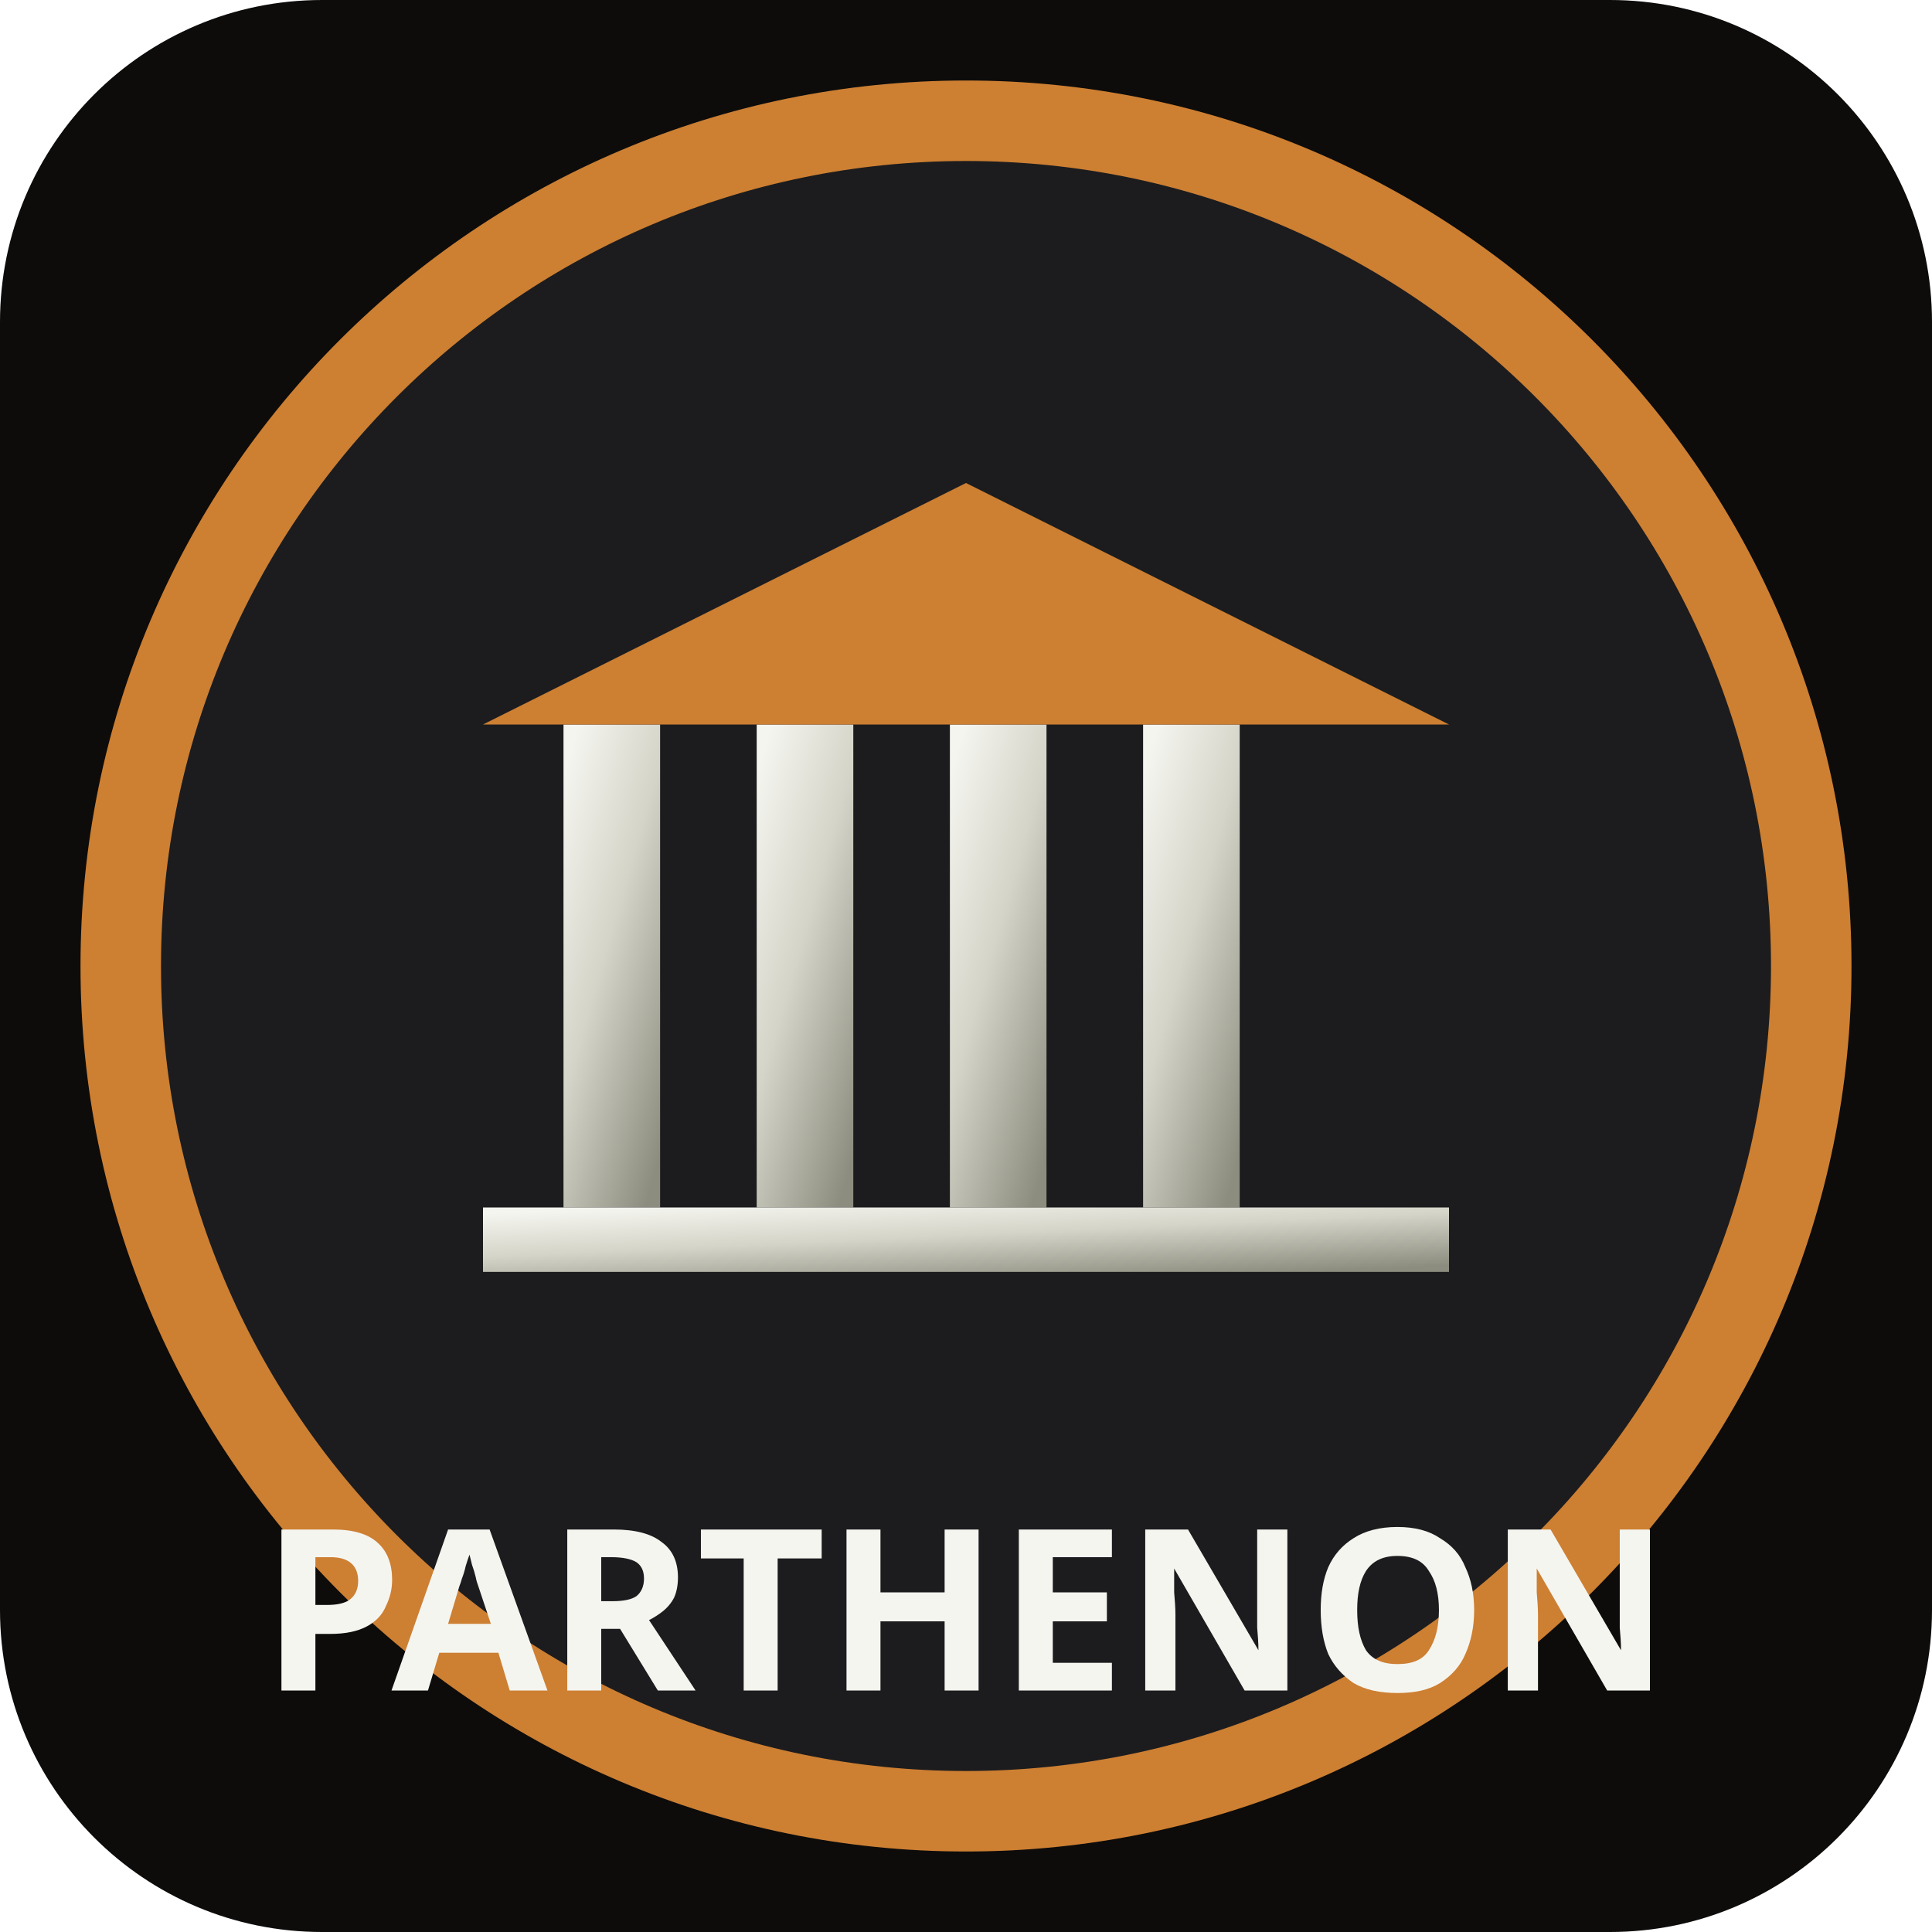
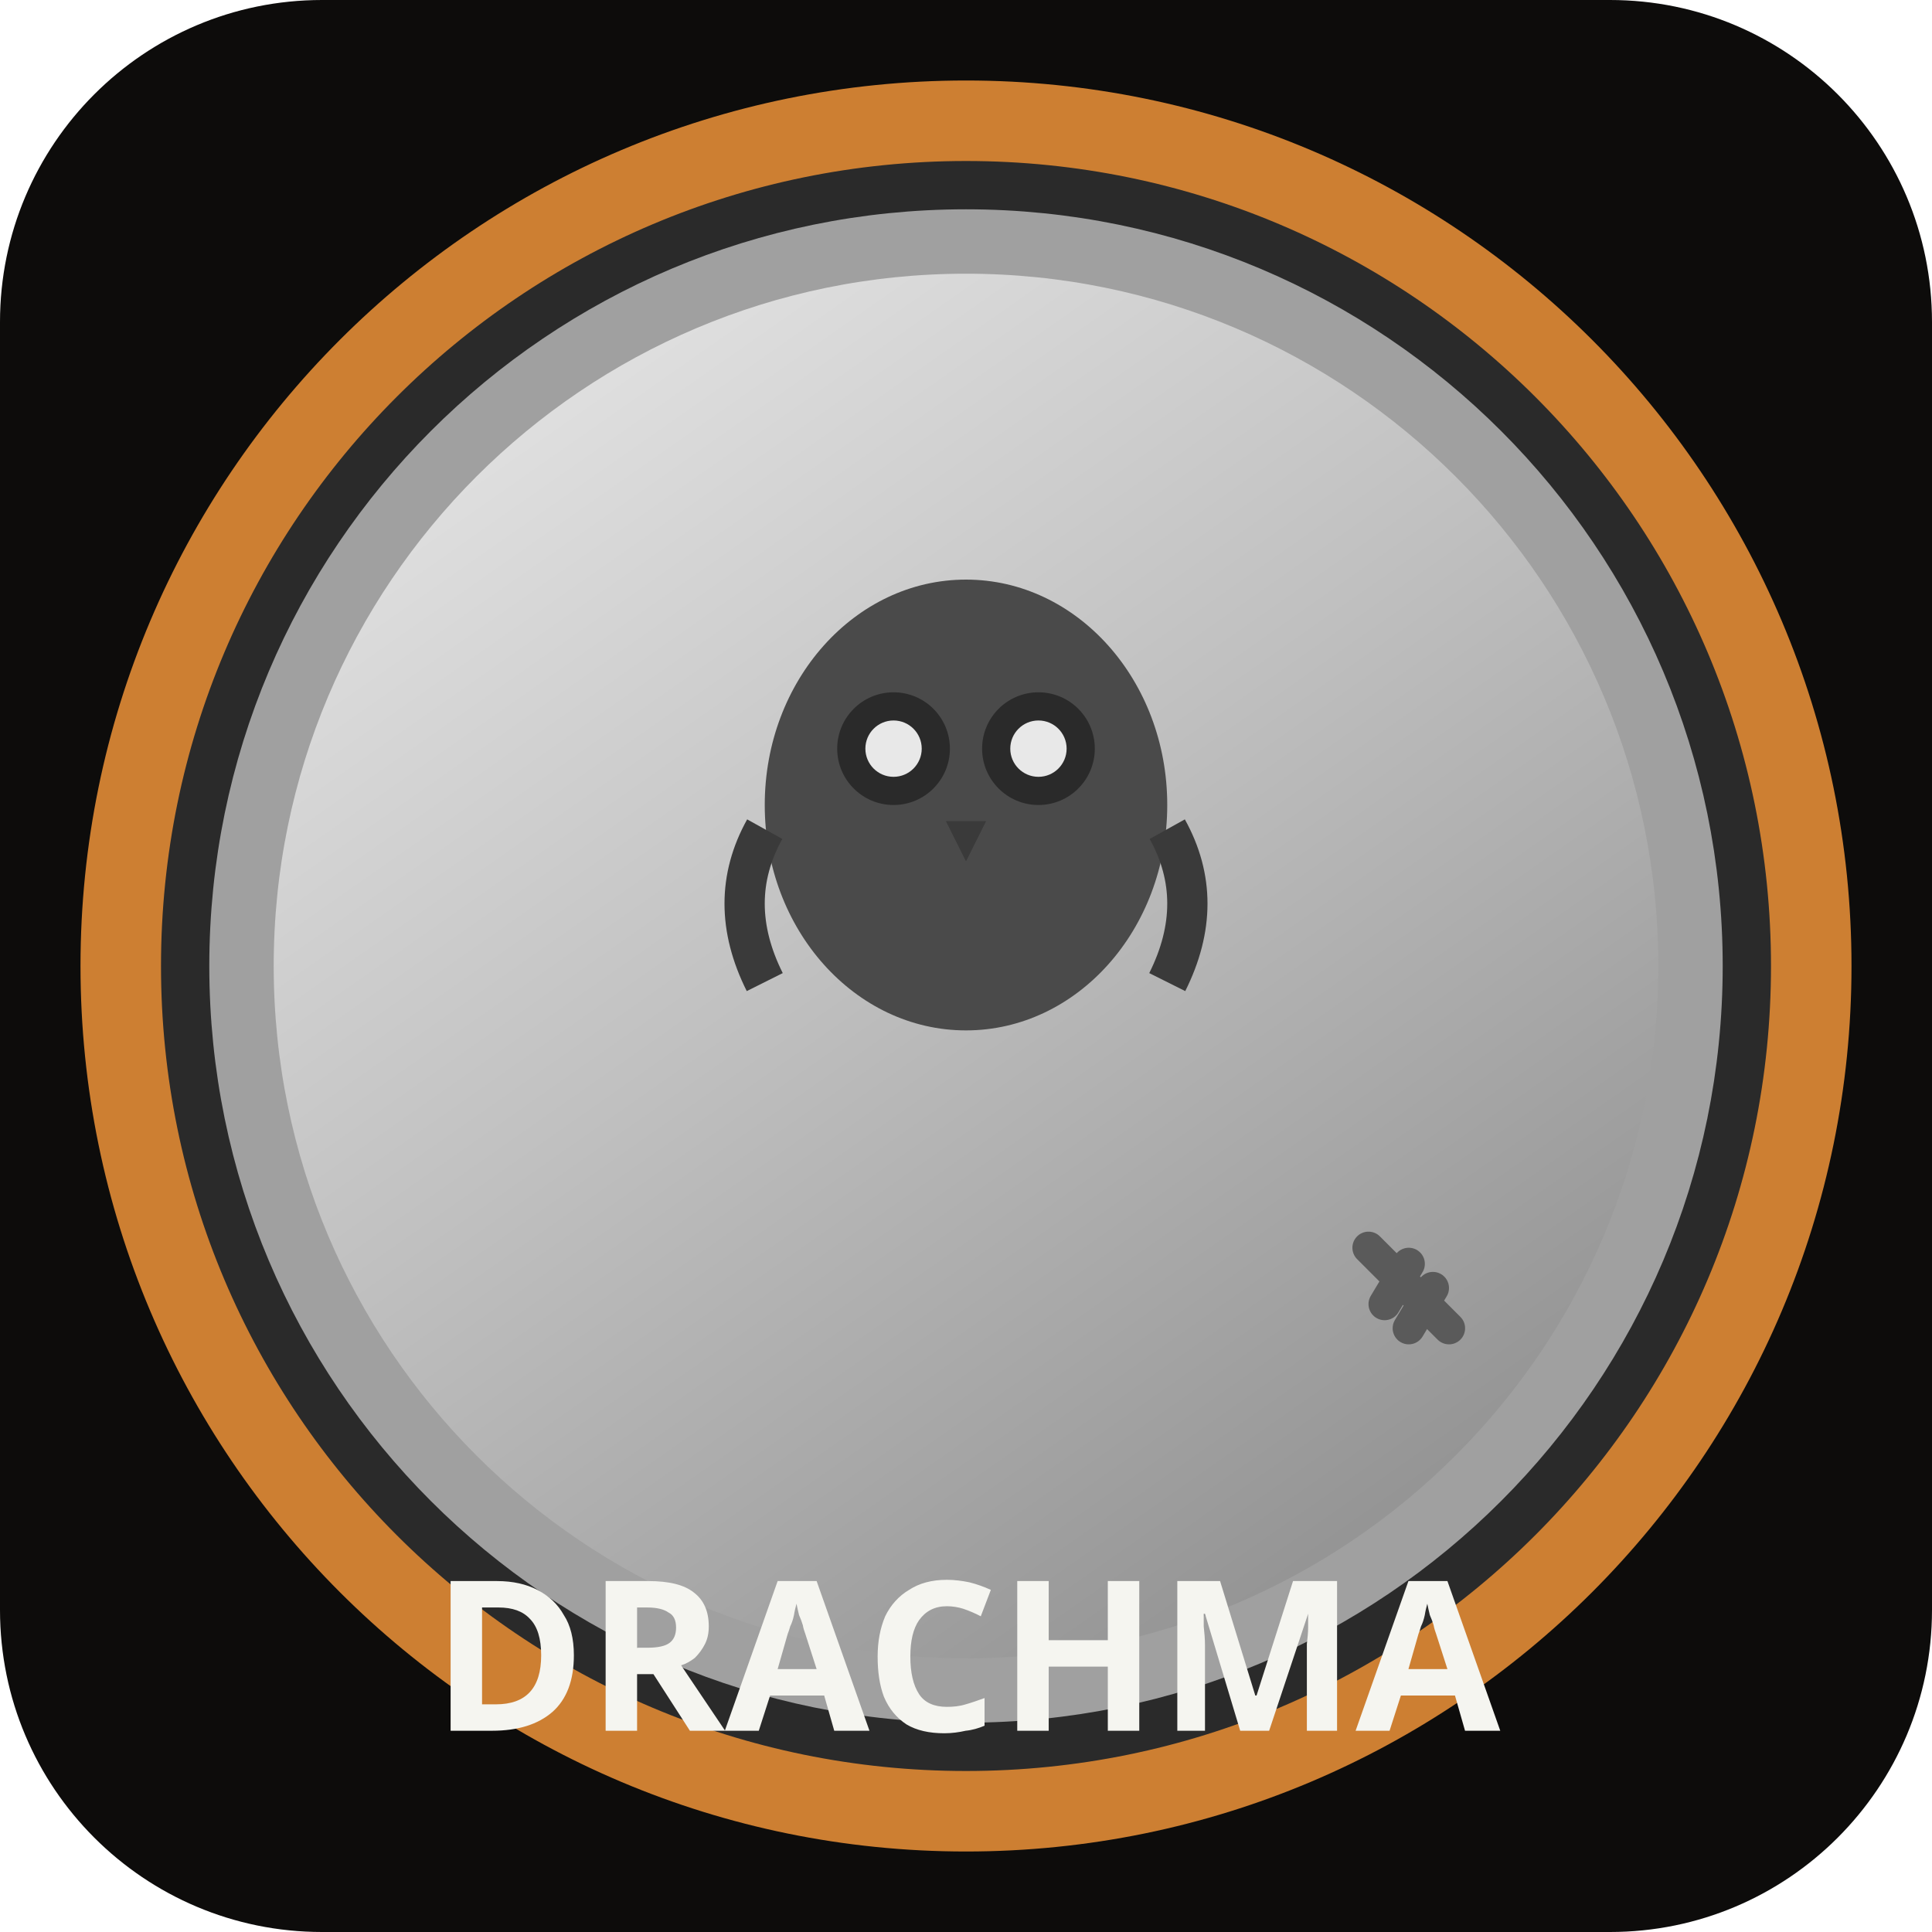
<svg xmlns="http://www.w3.org/2000/svg" viewBox="0 0 24 24" width="24" height="24" role="img">
  <defs>
    <linearGradient id="coinDark" x1="15%" y1="0%" x2="85%" y2="100%">
-       <stop offset="0%" stop-color="#F5F5F0" />
-       <stop offset="45%" stop-color="#D4D4C8" />
-       <stop offset="100%" stop-color="#8C8C7F" />
+       <stop offset="0%" stop-color="#e8e8e8" />
+       <stop offset="45%" stop-color="#c0c0c0" />
+       <stop offset="100%" stop-color="#8a8a8a" />
    </linearGradient>
  </defs>
  <rect width="24" height="24" rx="4" fill="#0d0c0b" />
-   <circle cx="12" cy="12" r="10.5" fill="#1C1C1E" stroke="#CD7F32" stroke-width="1" />
-   <rect x="7" y="9" width="1.2" height="6" fill="url(#coinDark)" />
-   <rect x="9.4" y="9" width="1.2" height="6" fill="url(#coinDark)" />
-   <rect x="11.8" y="9" width="1.2" height="6" fill="url(#coinDark)" />
-   <rect x="14.2" y="9" width="1.2" height="6" fill="url(#coinDark)" />
-   <path d="M 6 9 L 12 6 L 18 9 Z" fill="#CD7F32" />
-   <rect x="6" y="15" width="12" height="0.8" fill="url(#coinDark)" />
-   <text x="12" y="21" font-family="'Noto Sans', 'Segoe UI', sans-serif" font-size="2.8" text-anchor="middle" fill="#F5F5F0" font-weight="600">PARTHENON</text>
+   <circle cx="12" cy="12" r="10.5" fill="#2a2a2a" stroke="#CD7F32" stroke-width="1" />
+   <circle cx="12" cy="12" r="9" fill="url(#coinDark)" stroke="#a0a0a0" stroke-width="0.8" />
+   <g transform="translate(12, 10)">
+     <ellipse cx="0" cy="0" rx="2.5" ry="2.8" fill="#4a4a4a" />
+     <circle cx="-0.9" cy="-0.7" r="0.7" fill="#2a2a2a" />
+     <circle cx="0.9" cy="-0.7" r="0.7" fill="#2a2a2a" />
+     <circle cx="-0.9" cy="-0.7" r="0.35" fill="#e8e8e8" />
+     <circle cx="0.9" cy="-0.7" r="0.35" fill="#e8e8e8" />
+     <path d="M -0.25 0.2 L 0 0.7 L 0.25 0.2 Z" fill="#3a3a3a" />
+     <path d="M -2.5 0.3 Q -3 1.2 -2.5 2.2" stroke="#3a3a3a" stroke-width="0.5" fill="none" />
+     <path d="M 2.5 0.3 Q 3 1.2 2.5 2.2" stroke="#3a3a3a" stroke-width="0.5" fill="none" />
+   </g>
+   <path d="M 17 15.5 Q 17.5 16 18 16.5 M 17.2 16.2 L 17.5 15.7 M 17.5 16.5 L 17.8 16" stroke="#5a5a5a" stroke-width="0.4" fill="none" stroke-linecap="round" />
+   <text x="12" y="21.5" font-family="'Noto Sans', 'Segoe UI', sans-serif" font-size="2.6" text-anchor="middle" fill="#F5F5F0" font-weight="600">DRACHMA</text>
</svg>
